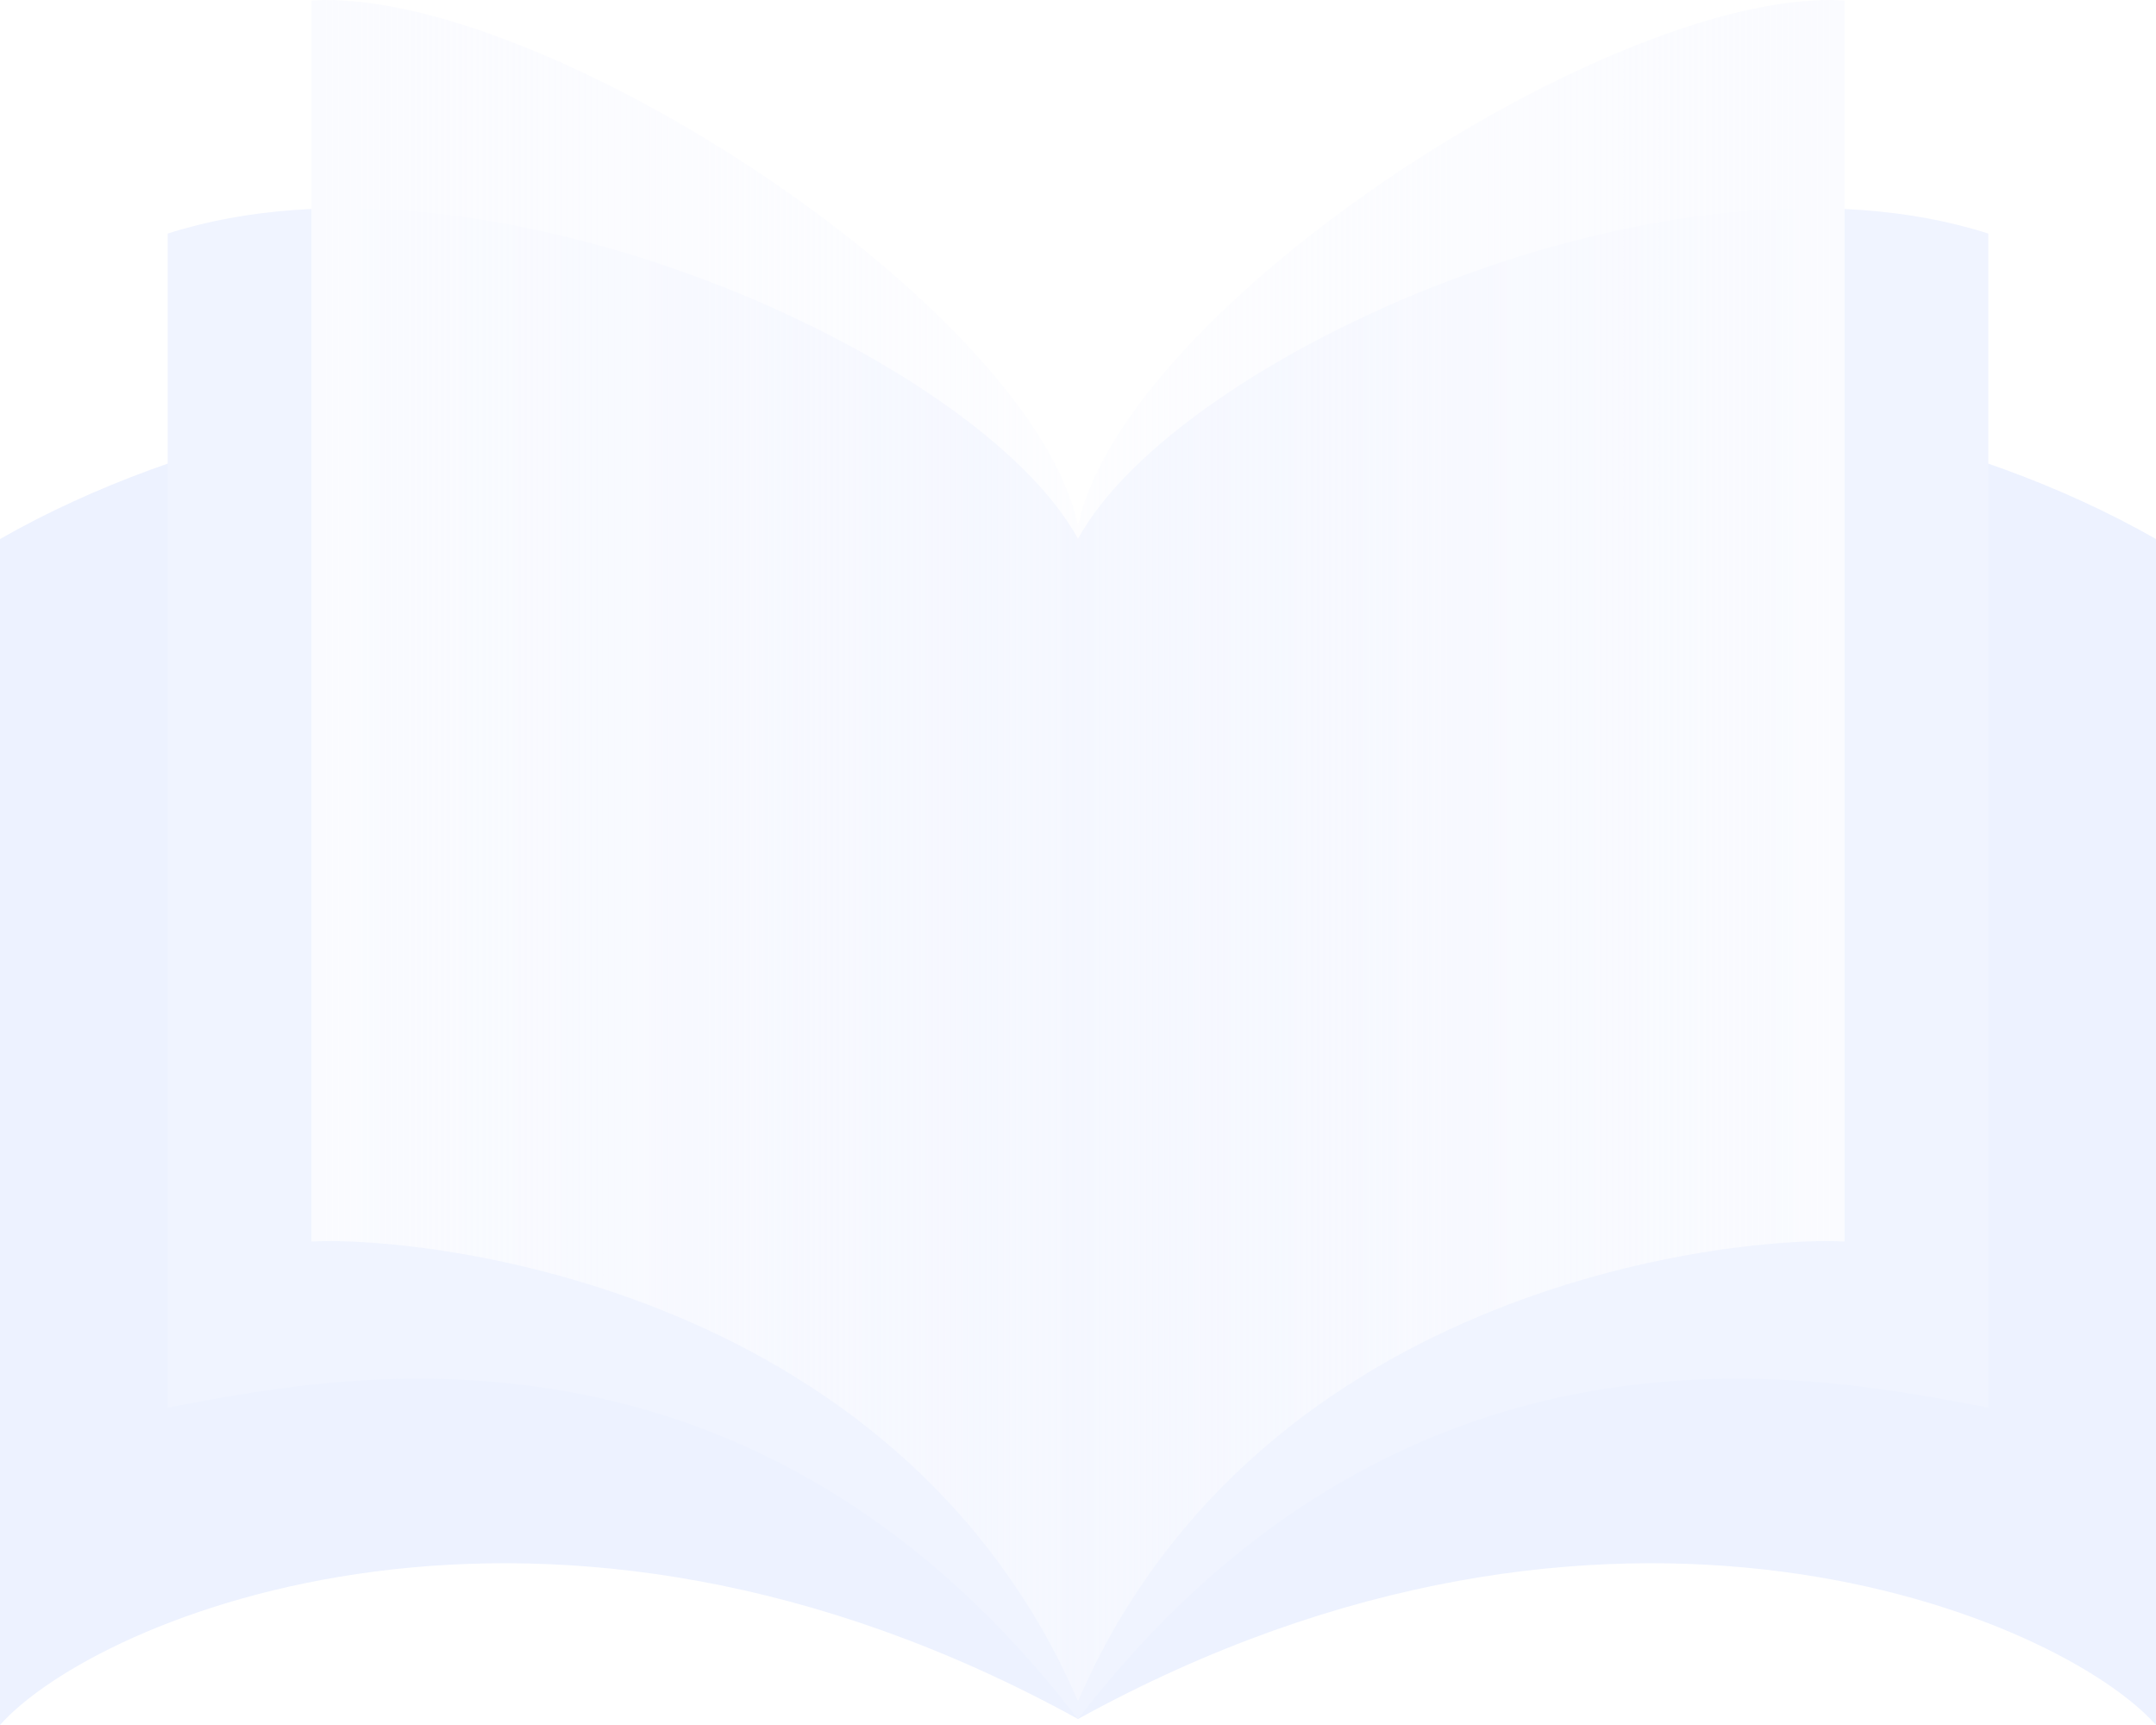
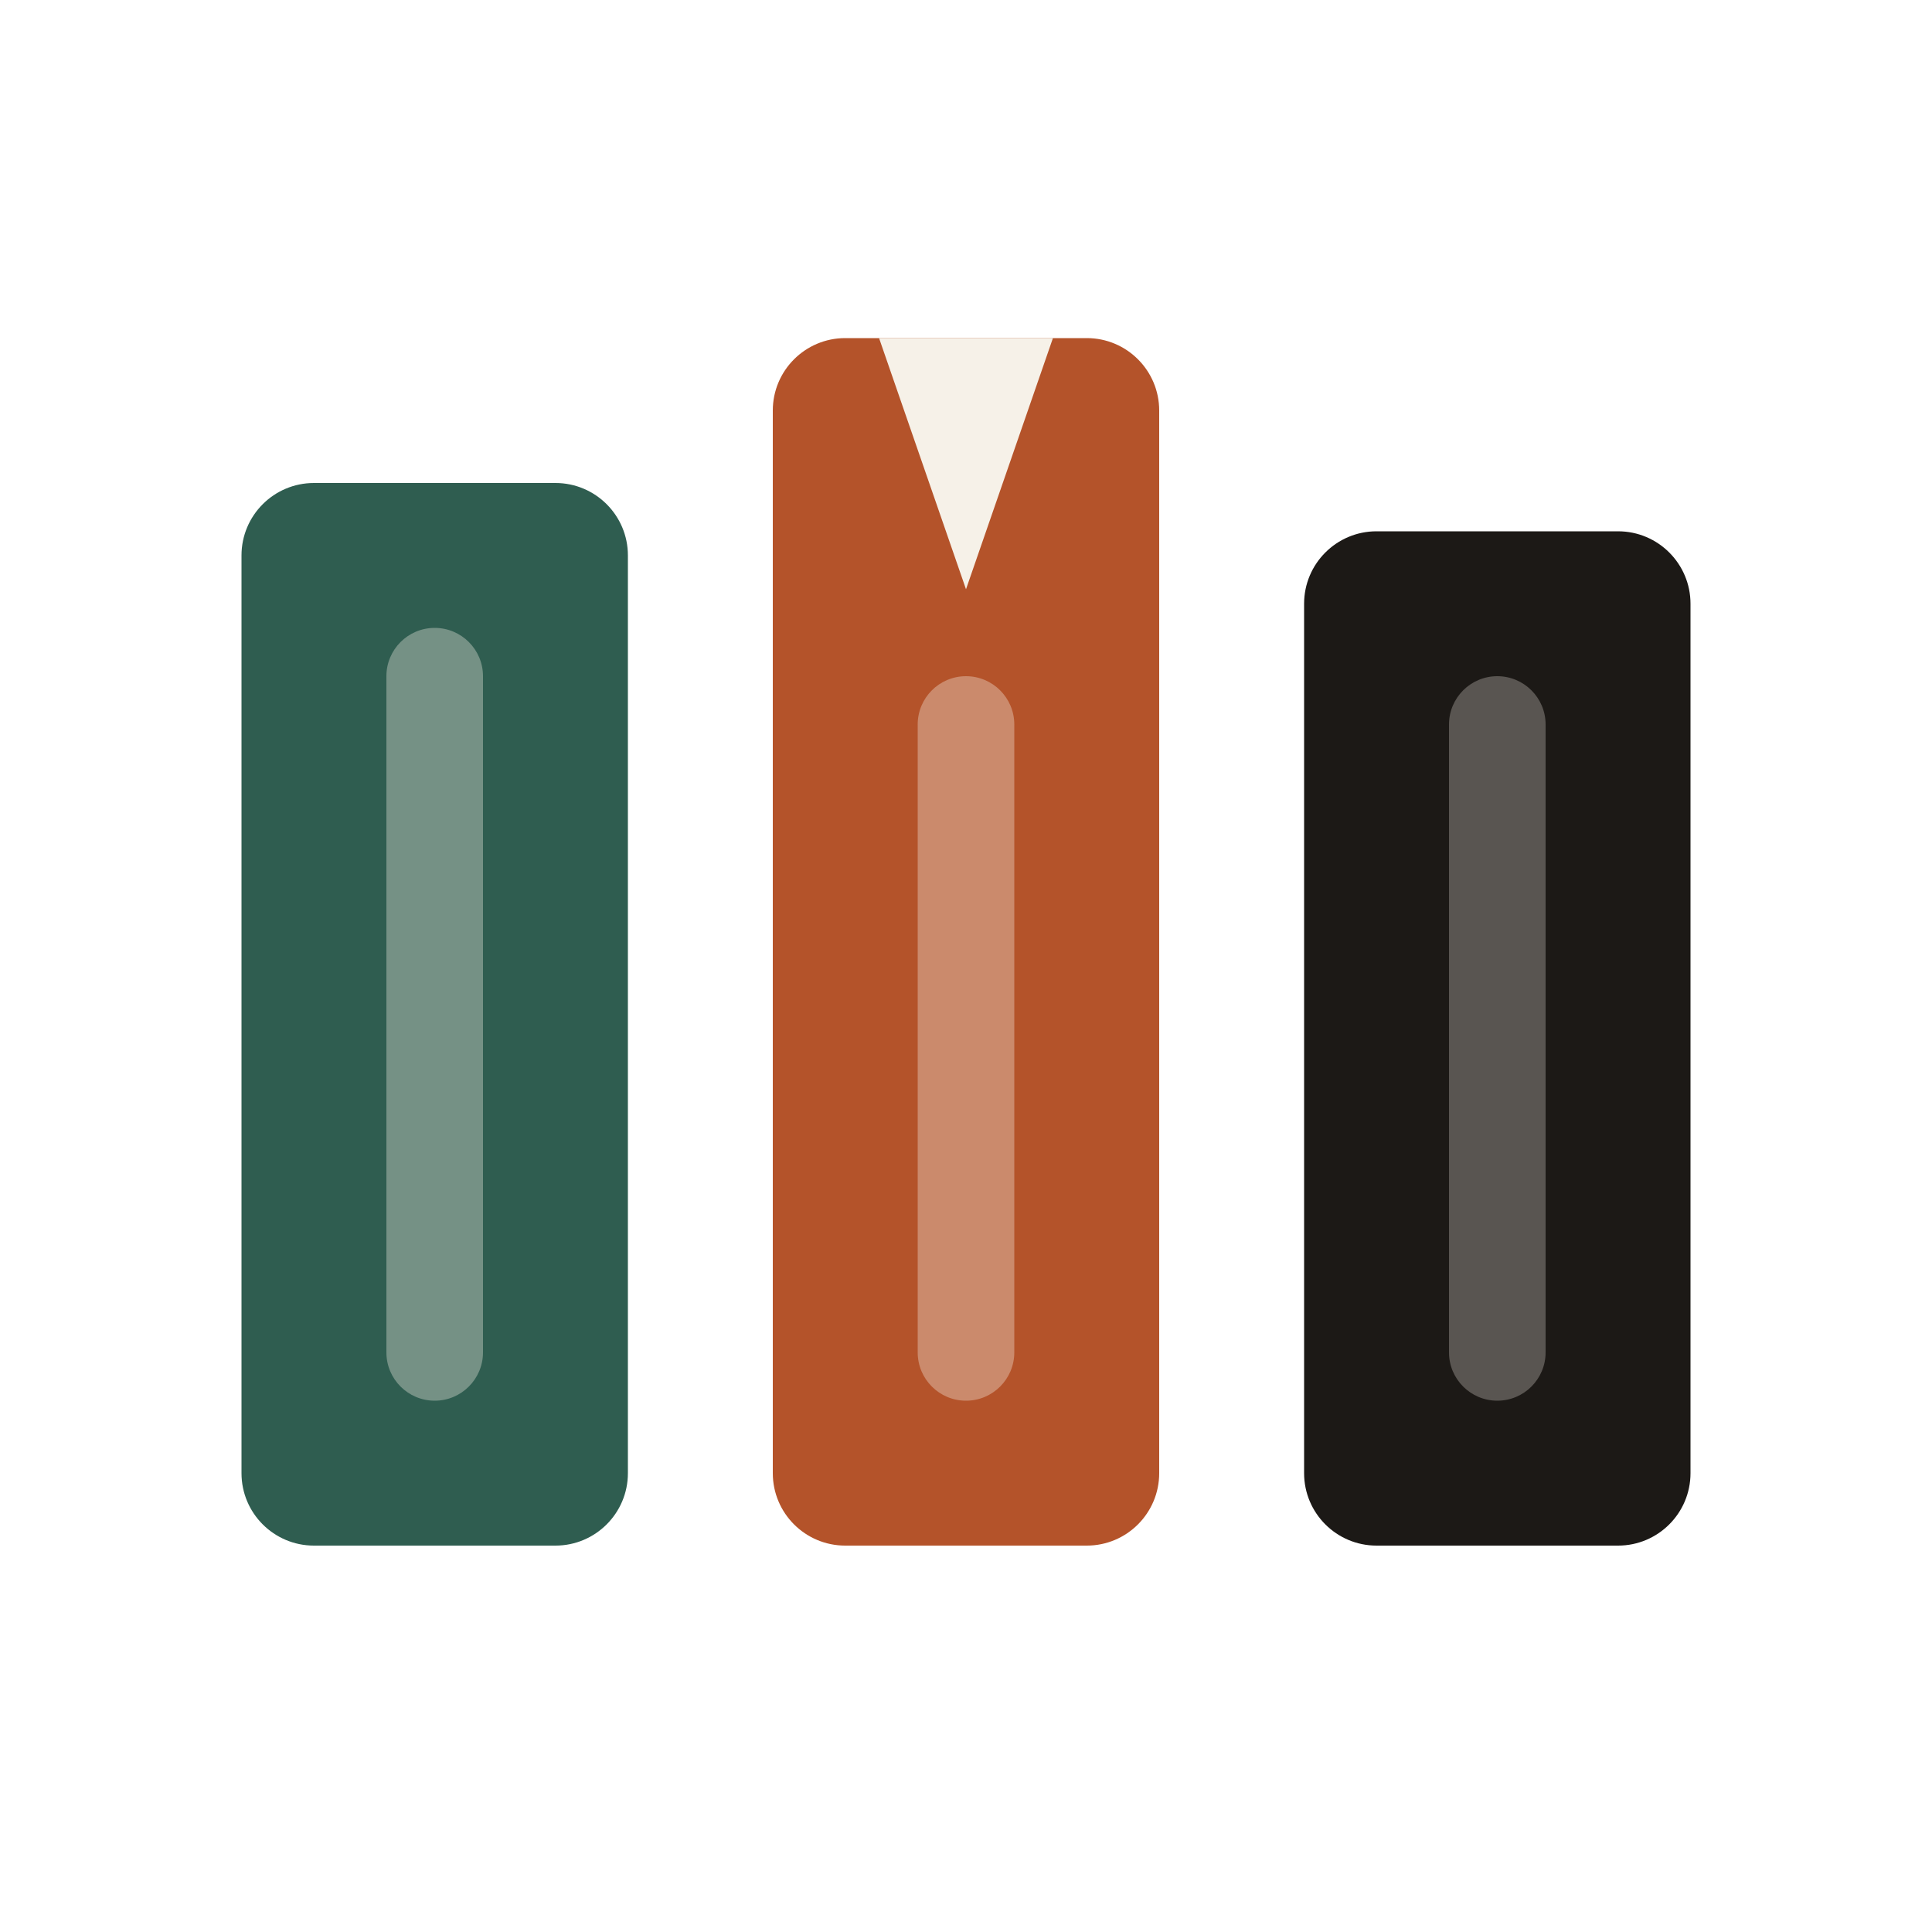
- <svg xmlns="http://www.w3.org/2000/svg" width="40" height="32" viewBox="0 0 40 32" fill="none">
-   <path opacity="0.5" d="M20 10V31.889C29.889 26.444 38.222 30 40 32V10C33 6 21.815 6.63 20 10Z" fill="#DBE5FF" />
-   <path d="M20 10V31.889C26.333 23.667 34.333 25.667 36.889 26.111V4.333C31 2.445 21.815 6.63 20 10Z" fill="#F0F4FF" />
-   <path d="M20 9.749V31.556C23.409 23.697 32.426 22.922 34.222 23.032V0.009C30 -0.257 20.88 5.654 20 9.749Z" fill="url(#paint0_linear_5984_2811)" />
-   <path opacity="0.5" d="M20 10V31.889C10.111 26.444 1.778 30 -3.43323e-05 32V10C7 6 18.185 6.63 20 10Z" fill="#DBE5FF" />
-   <path d="M20 10V31.889C13.667 23.667 5.667 25.667 3.111 26.111V4.333C9 2.445 18.185 6.63 20 10Z" fill="#F0F4FF" />
-   <path d="M20 9.749V31.556C16.591 23.697 7.574 22.922 5.778 23.032V0.009C10 -0.257 19.12 5.654 20 9.749Z" fill="url(#paint1_linear_5984_2811)" />
-   <defs>
-     <linearGradient id="paint0_linear_5984_2811" x1="20" y1="18.778" x2="34.222" y2="18.778" gradientUnits="userSpaceOnUse">
-       <stop stop-color="#FAFBFF" stop-opacity="0.49" />
-       <stop offset="1" stop-color="#FAFBFF" />
-     </linearGradient>
-     <linearGradient id="paint1_linear_5984_2811" x1="20" y1="18.778" x2="5.778" y2="18.778" gradientUnits="userSpaceOnUse">
-       <stop stop-color="#FAFBFF" stop-opacity="0.49" />
-       <stop offset="1" stop-color="#FAFBFF" />
-     </linearGradient>
-   </defs>
+ <svg xmlns="http://www.w3.org/2000/svg" width="40" height="40" viewBox="0 0 40 40" fill="none">
+   <rect x="5" y="10" width="8" height="22" rx="1.5" fill="#2F5D50" />
+   <rect x="8" y="13" width="2" height="16" rx="1" fill="#F6F1E8" fill-opacity="0.35" />
+   <rect x="16" y="7" width="8" height="25" rx="1.5" fill="#B4532A" />
+   <path d="M18.2 7h3.6L20 12.2 18.2 7Z" fill="#F6F1E8" />
+   <rect x="19" y="14" width="2" height="15" rx="1" fill="#F6F1E8" fill-opacity="0.35" />
+   <rect x="27" y="11" width="8" height="21" rx="1.5" fill="#1C1916" />
+   <rect x="30" y="14" width="2" height="15" rx="1" fill="#F6F1E8" fill-opacity="0.28" />
</svg>
